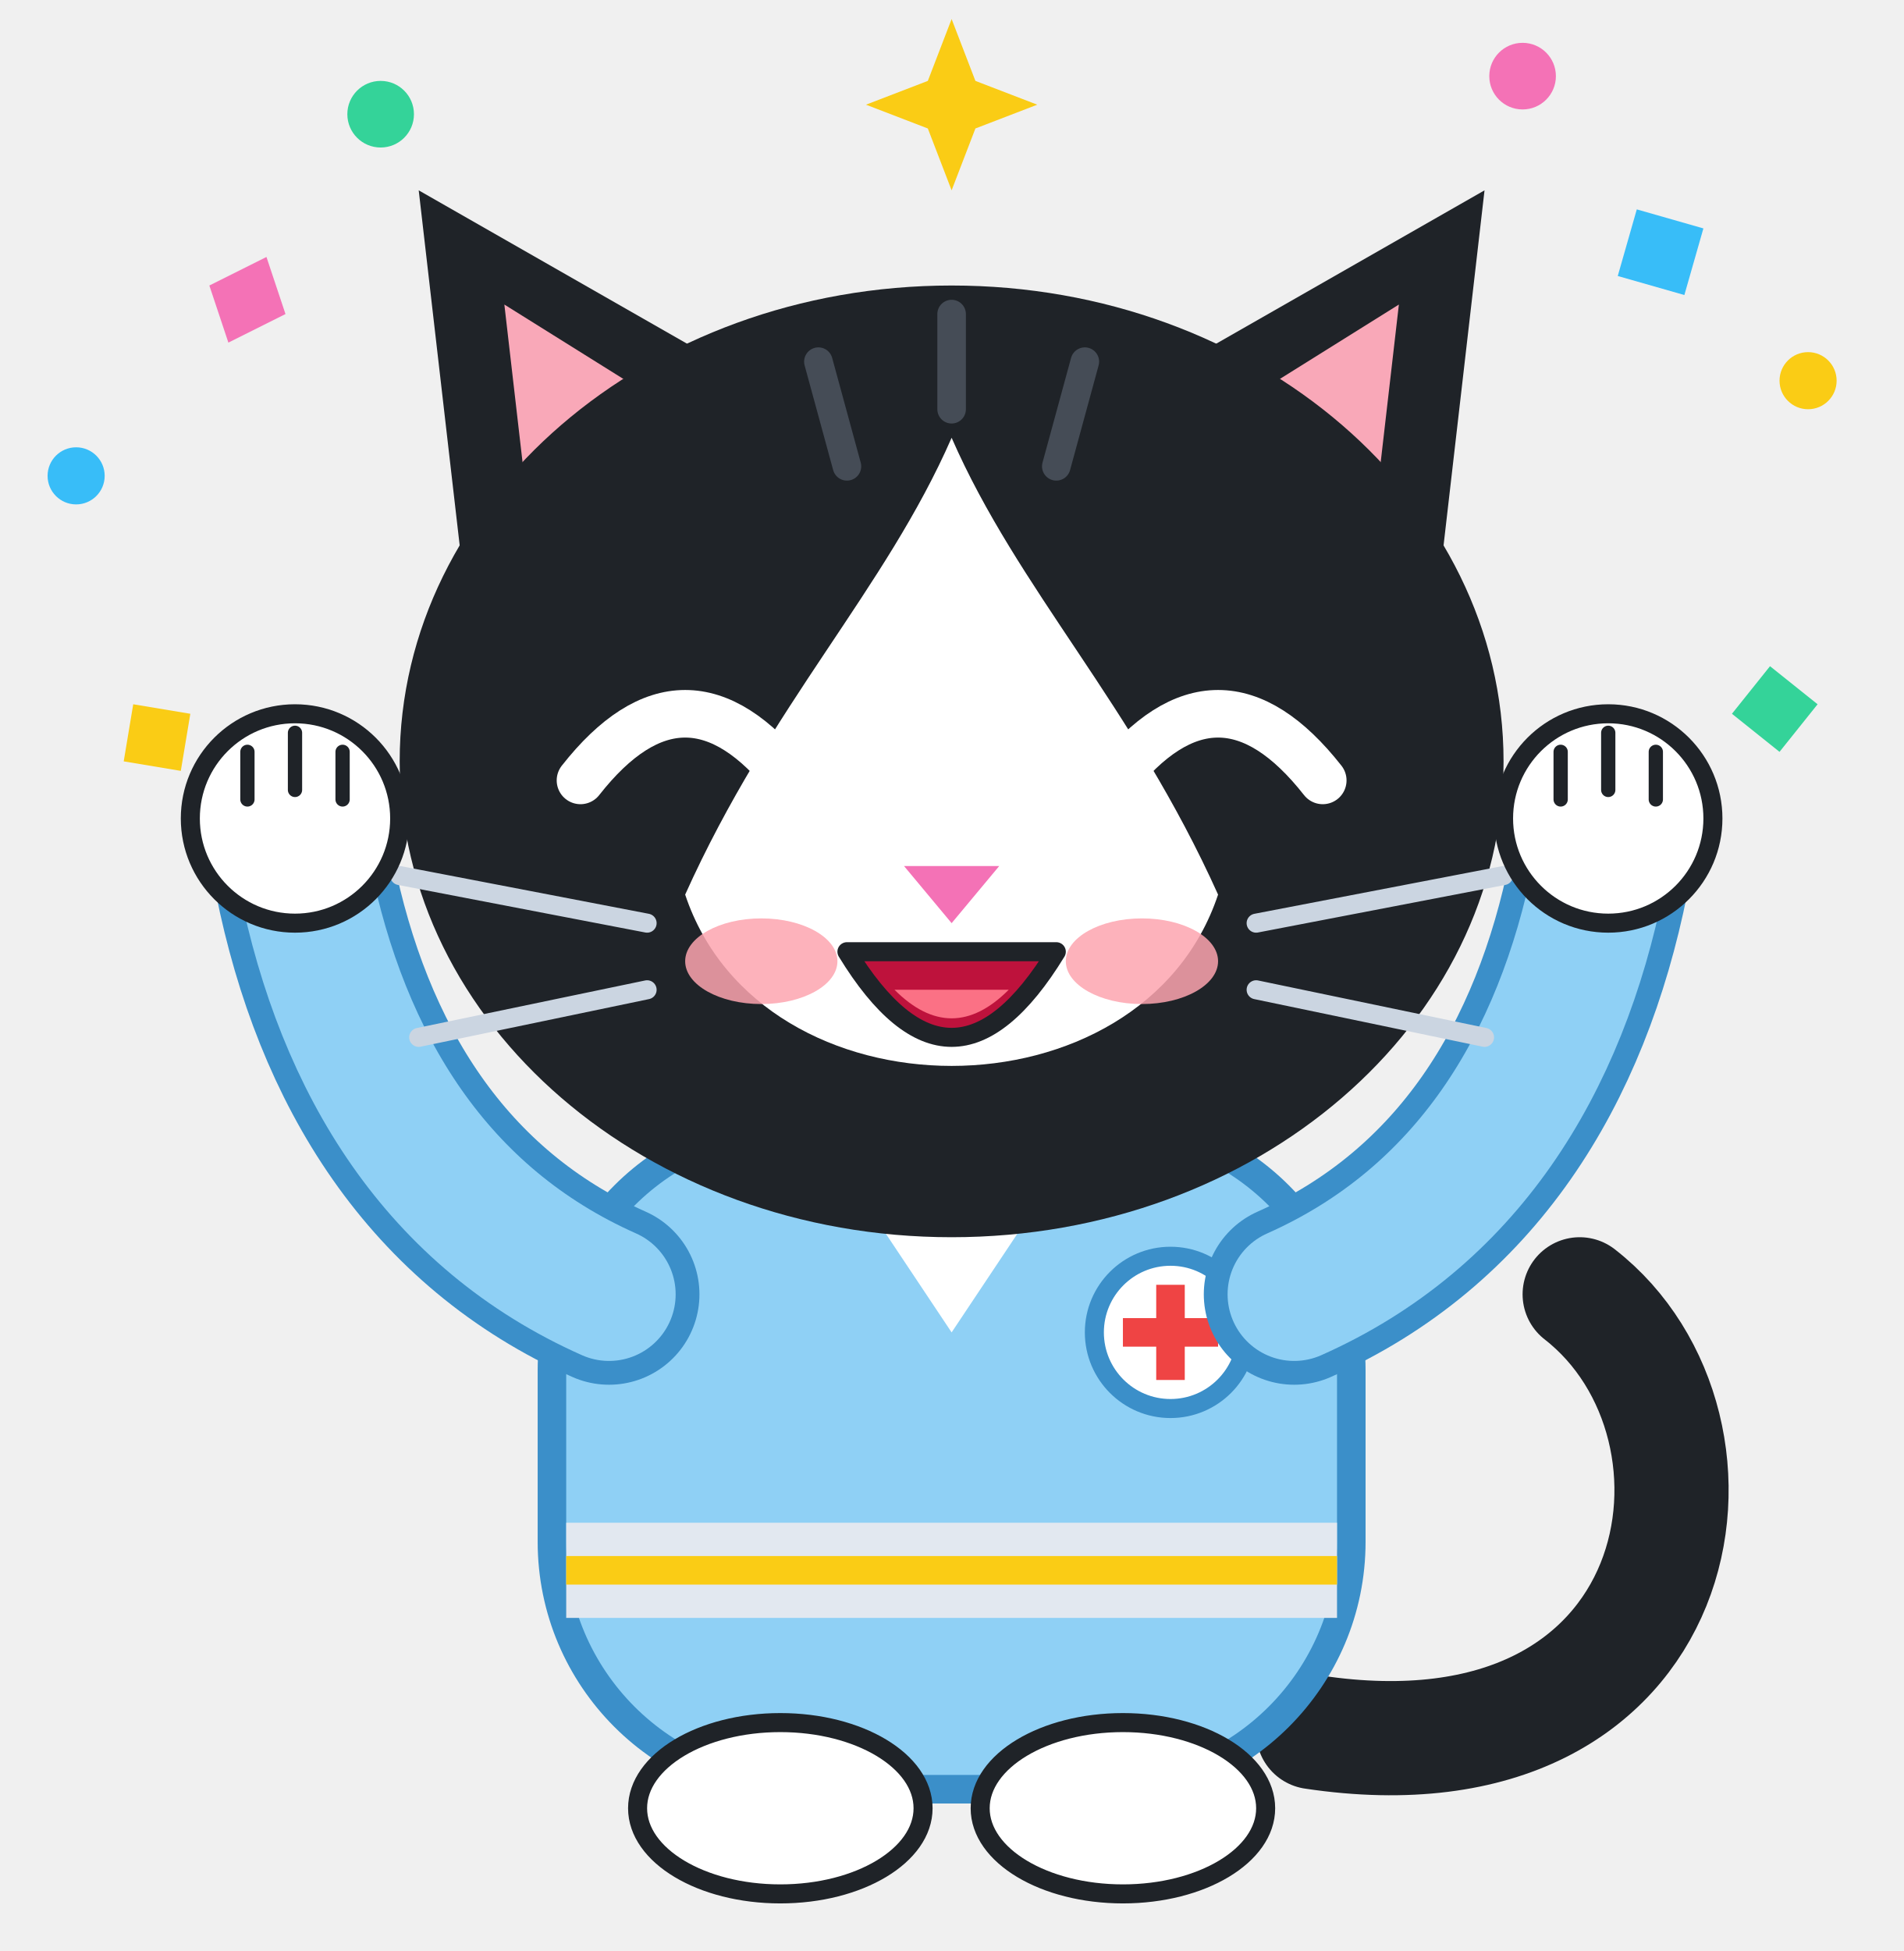
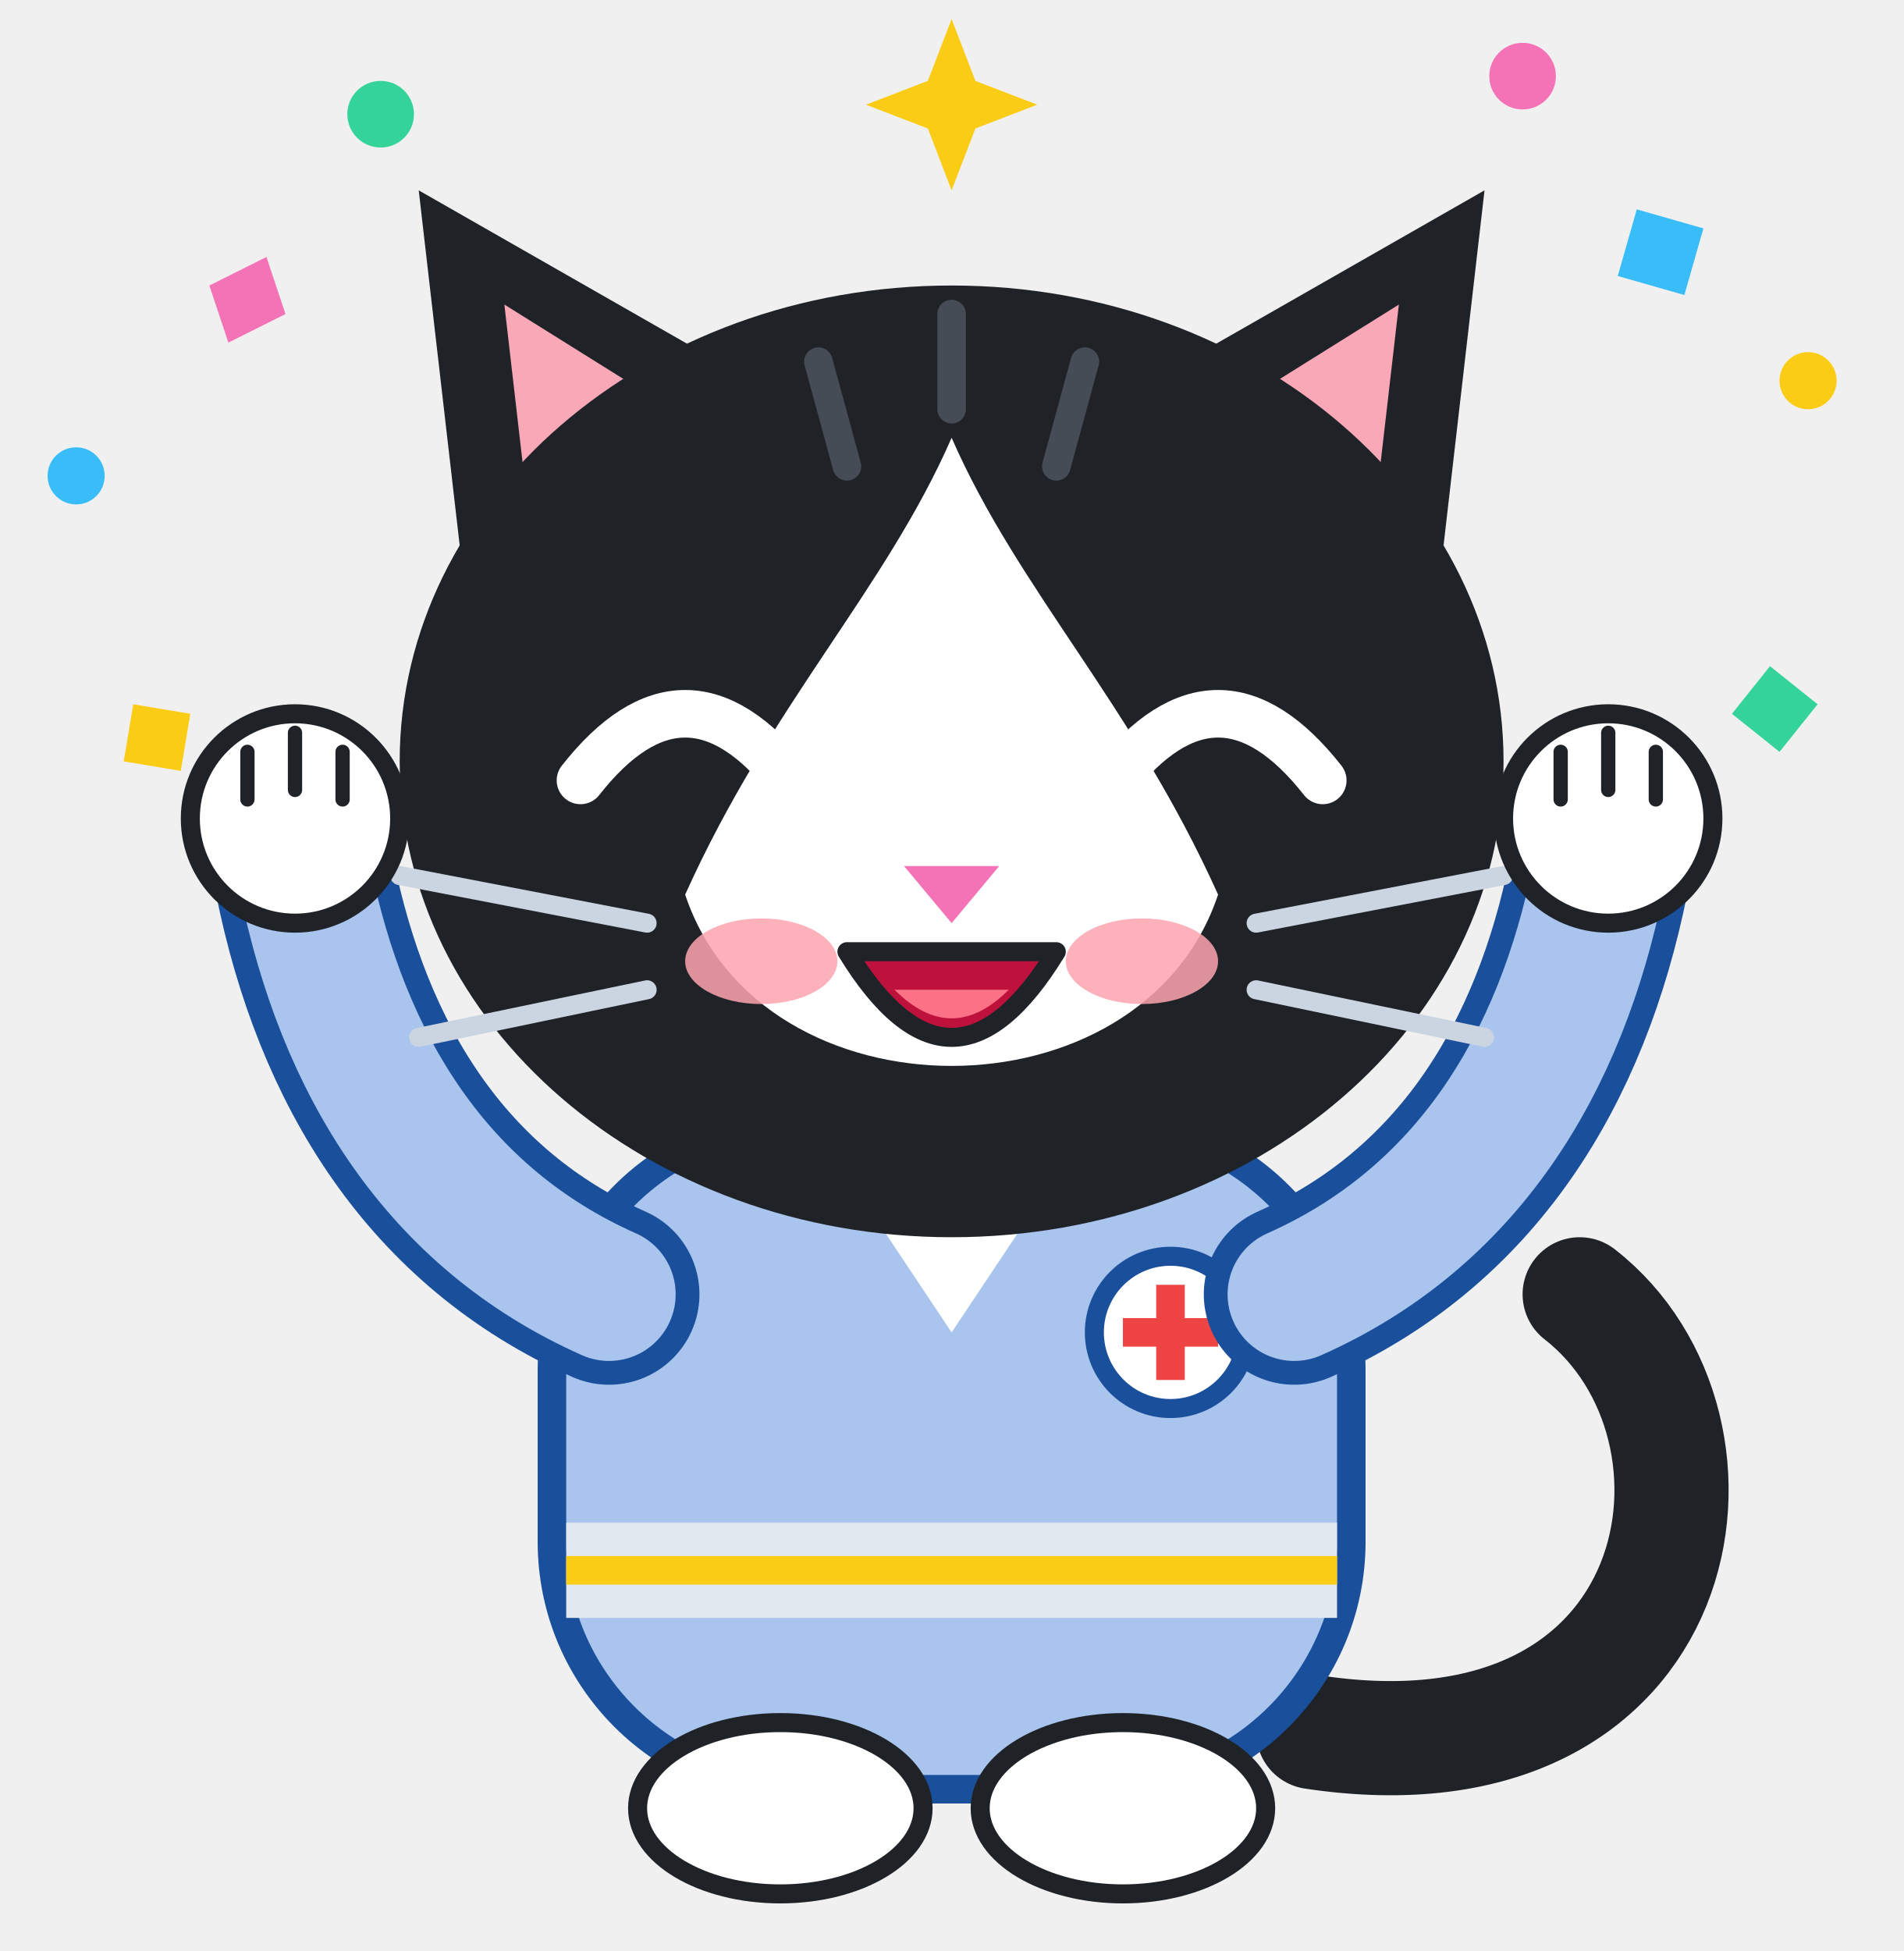
<svg xmlns="http://www.w3.org/2000/svg" viewBox="0 0 200 205" role="img" aria-label="แมวชูสองมือดีใจ">
  <path d="M22 30 l6 -3 2 6 -6 3z" fill="#f472b6" />
  <path d="M172 22 l7 2 -2 7 -7 -2z" fill="#38bdf8" />
  <path d="M14 74 l6 1 -1 6 -6 -1z" fill="#facc15" />
  <path d="M186 70 l5 4 -4 5 -5 -4z" fill="#34d399" />
  <circle cx="40" cy="12" r="3.5" fill="#34d399" />
  <circle cx="160" cy="8" r="3.5" fill="#f472b6" />
  <circle cx="190" cy="40" r="3" fill="#facc15" />
  <circle cx="8" cy="50" r="3" fill="#38bdf8" />
  <path d="M100 2 l2.5 6.5 6.5 2.5 -6.5 2.5 -2.5 6.5 -2.5 -6.5 -6.5 -2.5 6.5 -2.5z" fill="#facc15" />
  <g class="body">
    <path d="M138 182 C178 188 184 150 166 136" fill="none" stroke="#1f2328" stroke-width="12" stroke-linecap="round" />
-     <rect x="58" y="118" width="84" height="70" rx="26" fill="#8fd0f5" stroke="#3b8fc9" stroke-width="3" />
+     <rect x="58" y="118" width="84" height="70" rx="26" fill="#a9c5ee" stroke="#1a4f9c" stroke-width="3" />
    <path d="M86 119 L100 140 L114 119 Z" fill="#fff" />
    <rect x="59.5" y="160" width="81" height="10" fill="#e2e8f0" />
    <rect x="59.5" y="163.5" width="81" height="3" fill="#facc15" />
-     <circle cx="123" cy="140" r="8" fill="#fff" stroke="#3b8fc9" stroke-width="2" />
+     <circle cx="123" cy="140" r="8" fill="#fff" stroke="#1a4f9c" stroke-width="2" />
    <path d="M123 135v10M118 140h10" stroke="#ef4444" stroke-width="3" />
    <ellipse cx="82" cy="190" rx="15" ry="9" fill="#fff" stroke="#1f2328" stroke-width="2" />
    <ellipse cx="118" cy="190" rx="15" ry="9" fill="#fff" stroke="#1f2328" stroke-width="2" />
  </g>
-   <path d="M64 136 C46 128 36 112 32 92" fill="none" stroke="#3b8fc9" stroke-width="19" stroke-linecap="round" />
-   <path d="M64 136 C46 128 36 112 32 92" fill="none" stroke="#8fd0f5" stroke-width="14" stroke-linecap="round" />
-   <path d="M136 136 C154 128 164 112 168 92" fill="none" stroke="#3b8fc9" stroke-width="19" stroke-linecap="round" />
-   <path d="M136 136 C154 128 164 112 168 92" fill="none" stroke="#8fd0f5" stroke-width="14" stroke-linecap="round" />
+   <path d="M64 136 C46 128 36 112 32 92" fill="none" stroke="#1a4f9c" stroke-width="19" stroke-linecap="round" />
+   <path d="M64 136 C46 128 36 112 32 92" fill="none" stroke="#a9c5ee" stroke-width="14" stroke-linecap="round" />
+   <path d="M136 136 C154 128 164 112 168 92" fill="none" stroke="#1a4f9c" stroke-width="19" stroke-linecap="round" />
+   <path d="M136 136 C154 128 164 112 168 92" fill="none" stroke="#a9c5ee" stroke-width="14" stroke-linecap="round" />
  <g class="head">
    <path d="M50 72 L44 20 L86 44 Z" fill="#1f2328" />
    <path d="M150 72 L156 20 L114 44 Z" fill="#1f2328" />
    <path d="M56 58 L53 32 L77 47 Z" fill="#f9a8b8" />
    <path d="M144 58 L147 32 L123 47 Z" fill="#f9a8b8" />
    <ellipse cx="100" cy="80" rx="58" ry="50" fill="#1f2328" />
    <path d="M86 38 l3 11 M100 33 v10 M114 38 l-3 11" stroke="#454c56" stroke-width="3" stroke-linecap="round" />
    <path d="M100 46 C93 62 81 74 72 94 C80 118 120 118 128 94 C119 74 107 62 100 46 Z" fill="#fff" />
    <path d="M61 82 q11 -14 22 0" fill="none" stroke="#fff" stroke-width="5" stroke-linecap="round" />
    <path d="M117 82 q11 -14 22 0" fill="none" stroke="#fff" stroke-width="5" stroke-linecap="round" />
    <ellipse cx="80" cy="101" rx="8" ry="4.5" fill="#fda4af" opacity=".85" />
    <ellipse cx="120" cy="101" rx="8" ry="4.5" fill="#fda4af" opacity=".85" />
    <path d="M95 91 h10 l-5 6 z" fill="#f472b6" />
    <path d="M89 100 q11 18 22 0 z" fill="#be123c" stroke="#1f2328" stroke-width="2" stroke-linejoin="round" />
    <path d="M94 104 q6 6 12 0" fill="#fb7185" />
    <path d="M68 97 L42 92 M68 104 L44 109 M132 97 L158 92 M132 104 L156 109" stroke="#cbd5e1" stroke-width="2" stroke-linecap="round" />
  </g>
  <circle cx="31" cy="86" r="11" fill="#fff" stroke="#1f2328" stroke-width="2" />
  <path d="M26 79 v5 M31 77 v6 M36 79 v5" stroke="#1f2328" stroke-width="1.5" stroke-linecap="round" />
  <circle cx="169" cy="86" r="11" fill="#fff" stroke="#1f2328" stroke-width="2" />
  <path d="M164 79 v5 M169 77 v6 M174 79 v5" stroke="#1f2328" stroke-width="1.5" stroke-linecap="round" />
</svg>
